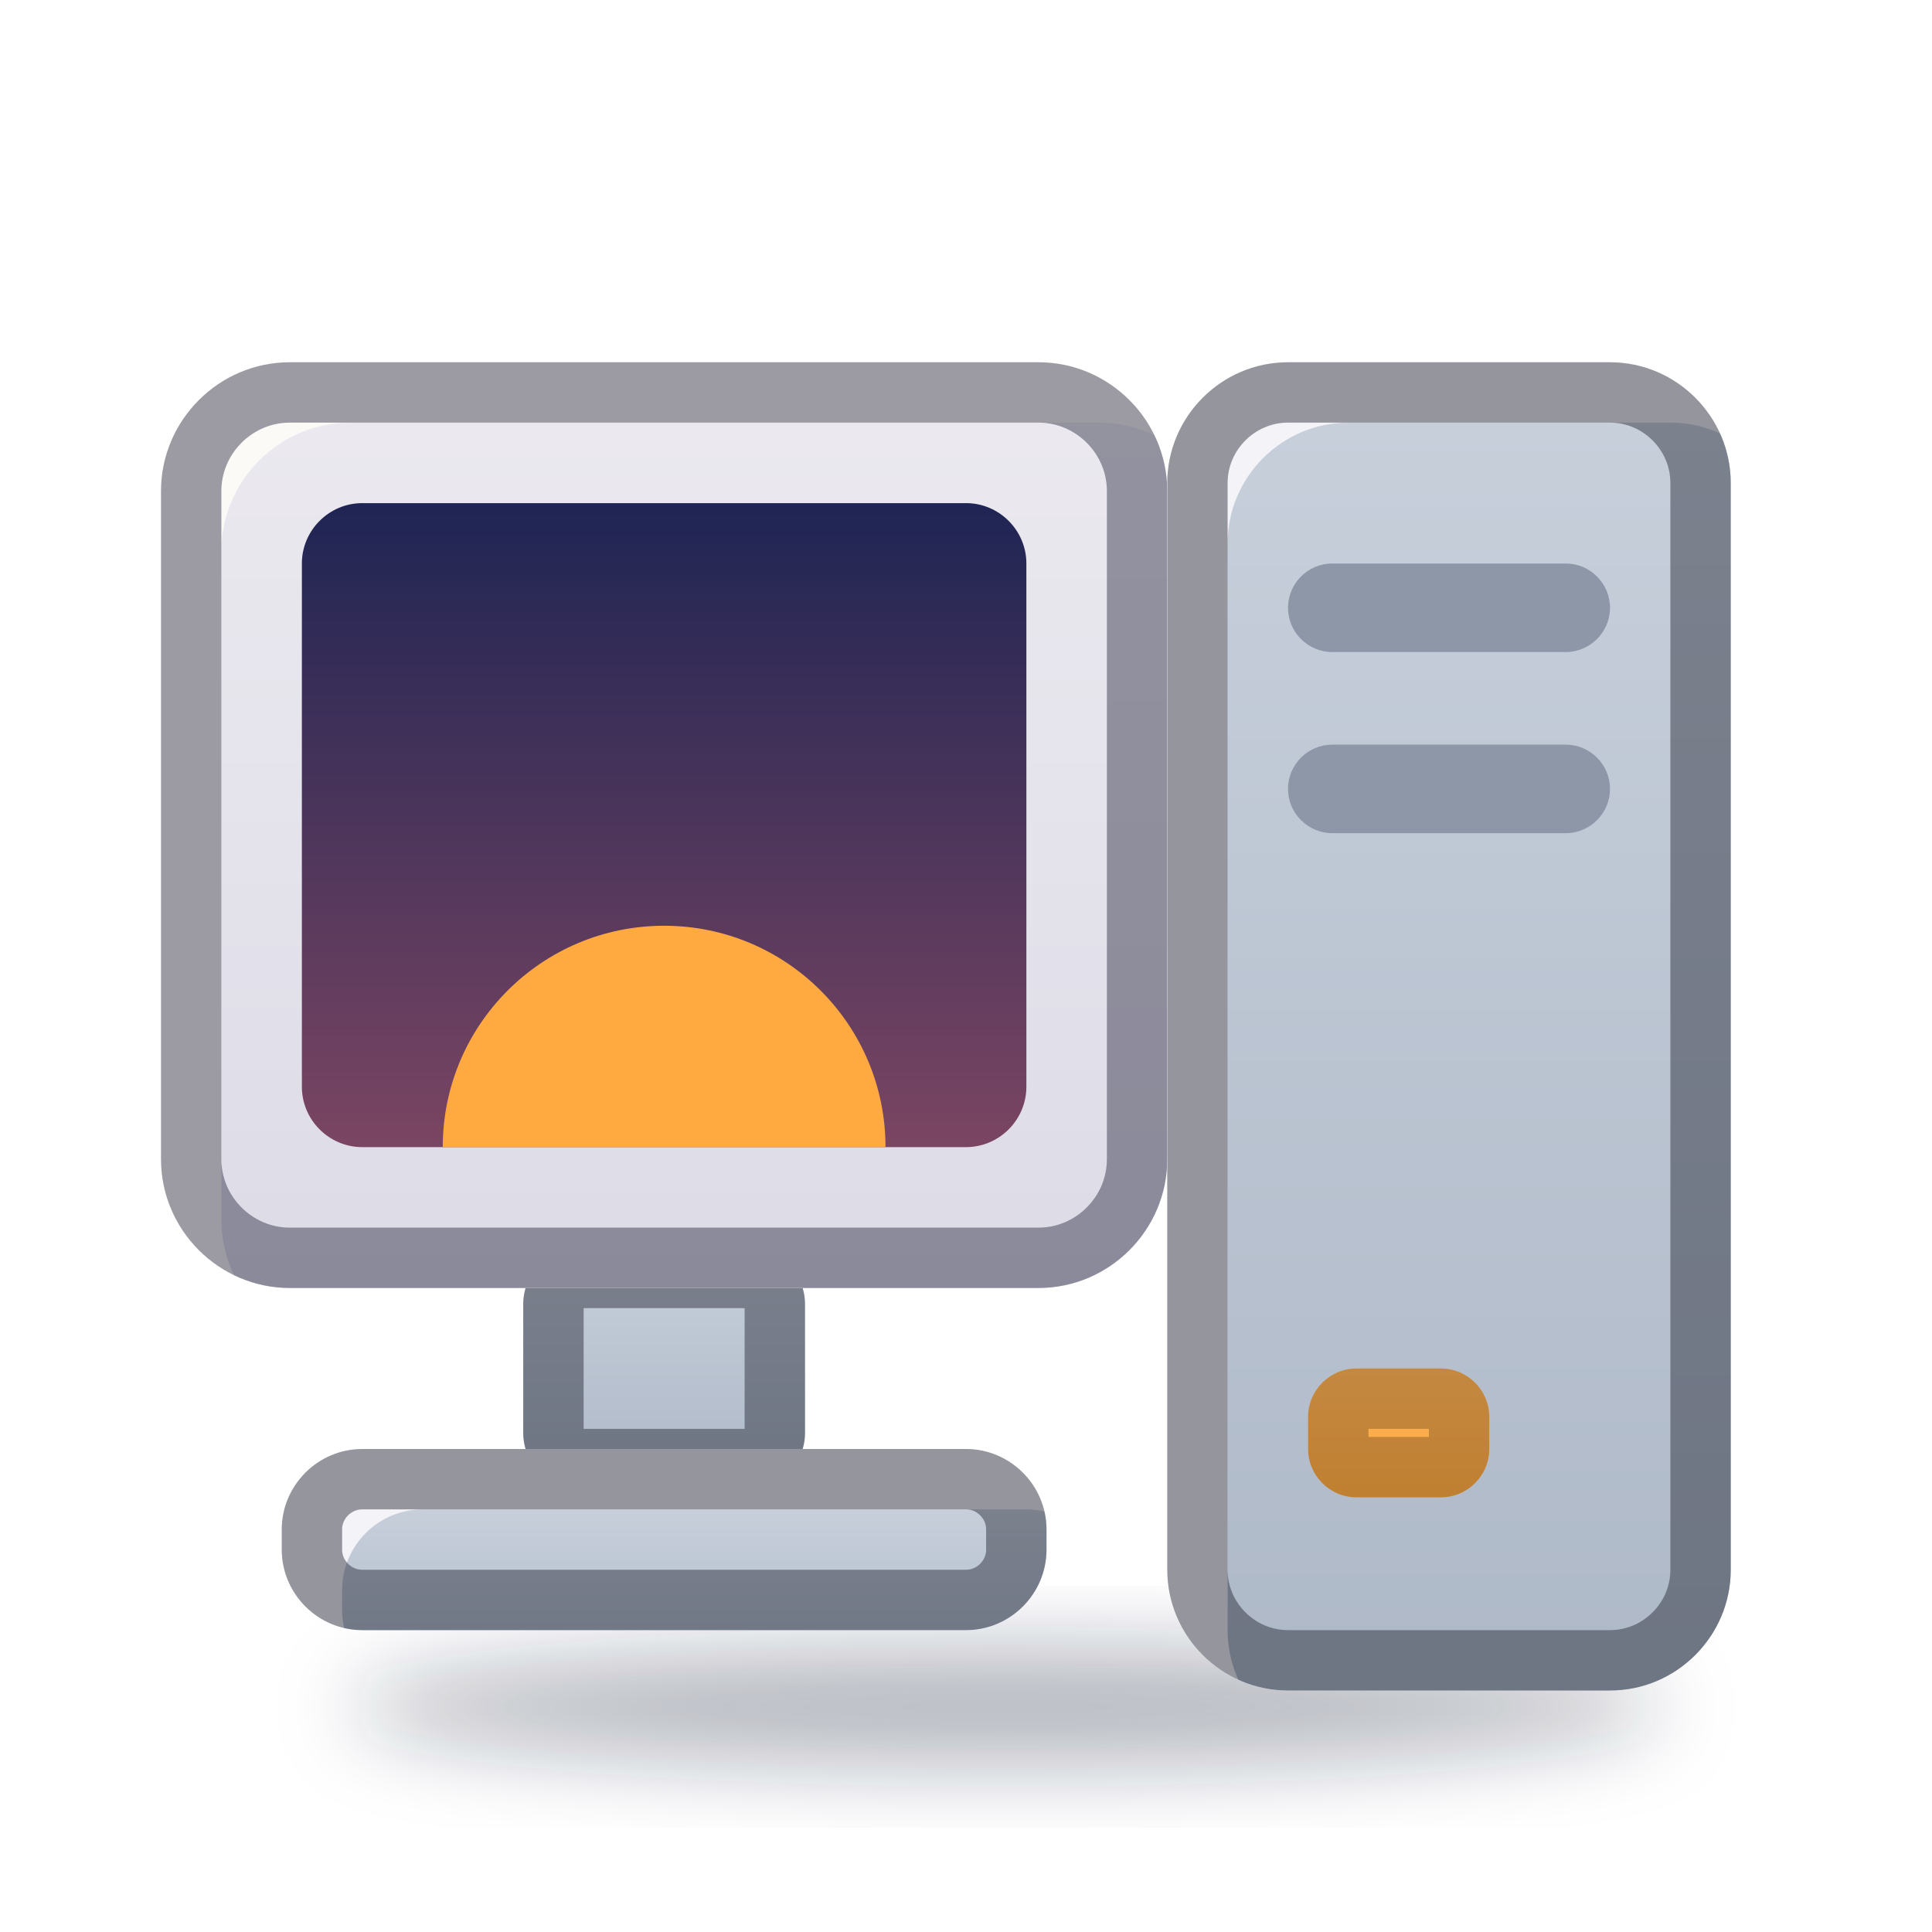
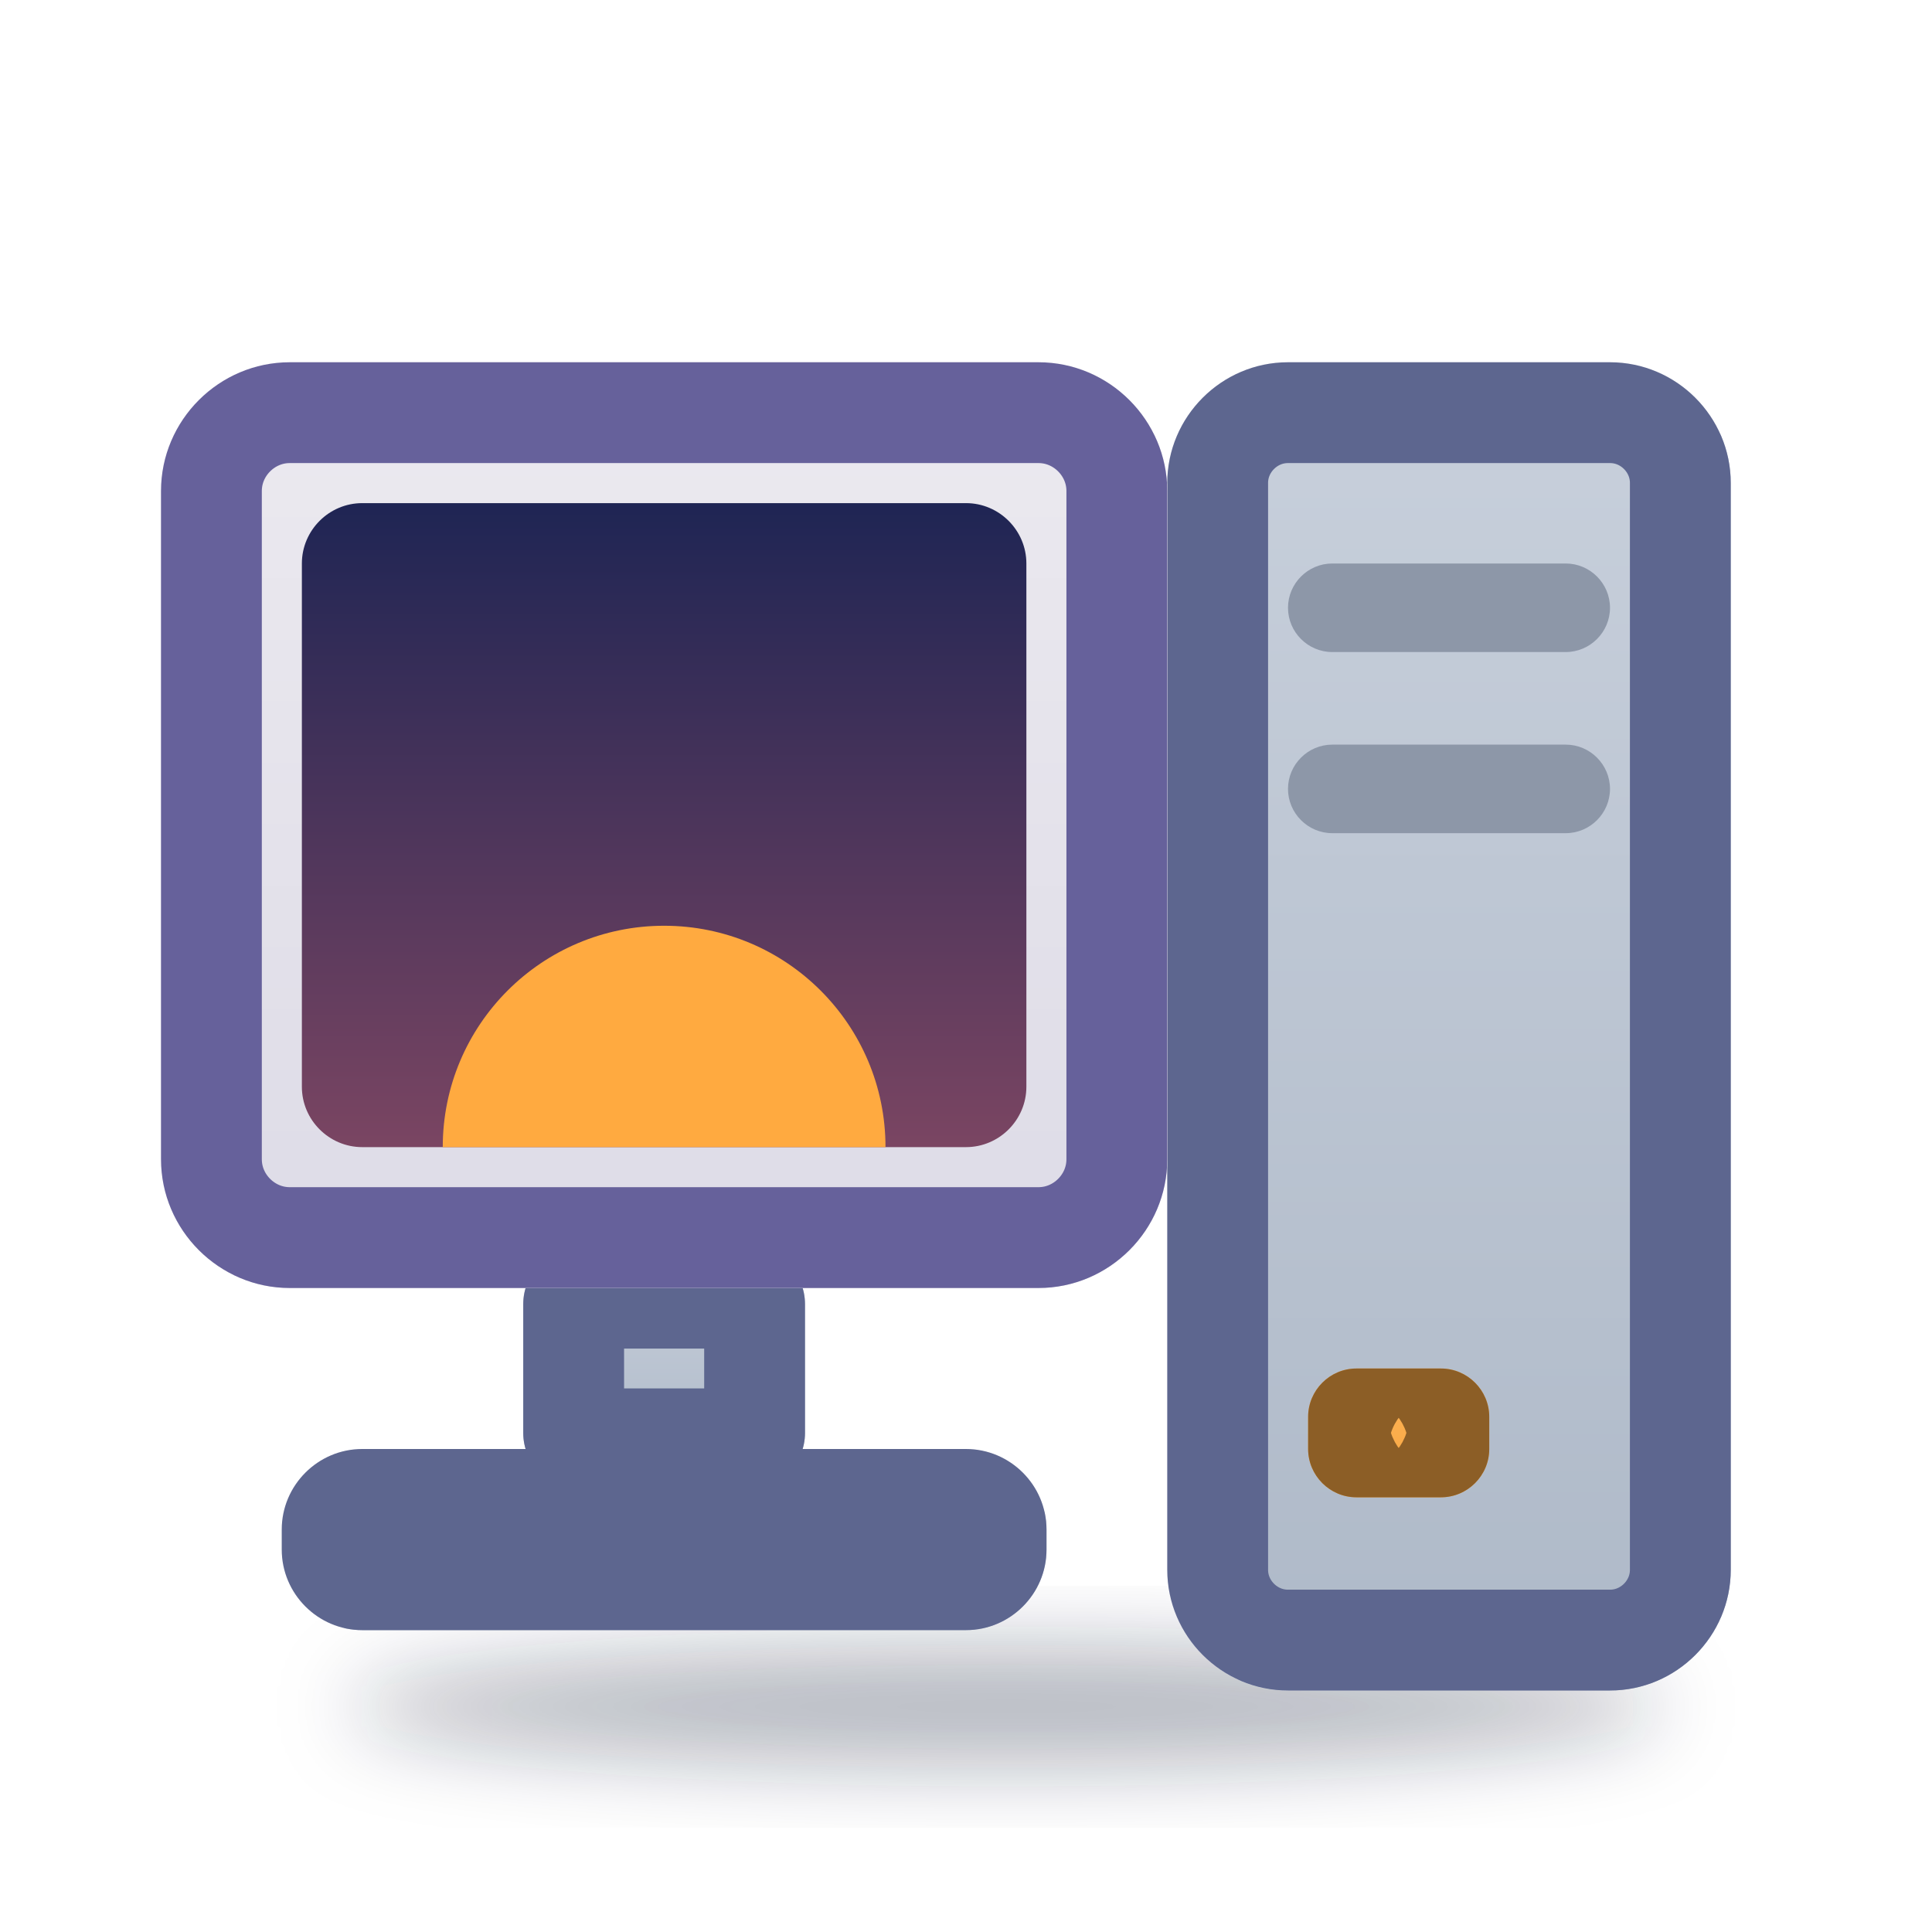
<svg xmlns="http://www.w3.org/2000/svg" viewBox="0 0 48 48" width="48" height="48">
  <defs>
    <filter id="e-mycomputer-32-b1" x="-50%" y="-50%" width="200%" height="200%">
      <feGaussianBlur stdDeviation="1" />
    </filter>
    <linearGradient id="e-mycomputer-32-gc7cfdbadb8c7" x1="0" y1="0" x2="0" y2="1">
      <stop offset="0" stop-color="#c7cfdb" />
      <stop offset="1" stop-color="#adb8c7" />
    </linearGradient>
    <clipPath id="e-mycomputer-32-c1">
      <path d="M29 12 C29 10.35 30.35 9 32 9 L40 9 C41.65 9 43 10.35 43 12 L43 39 C43 40.65 41.65 42 40 42 L32 42 C30.35 42 29 40.65 29 39 Z" clip-rule="evenodd" />
    </clipPath>
    <linearGradient id="e-mycomputer-32-gffb55af7a53e" x1="0" y1="0" x2="0" y2="1">
      <stop offset="0" stop-color="#ffb55a" />
      <stop offset="1" stop-color="#f7a53e" />
    </linearGradient>
    <clipPath id="e-mycomputer-32-c2">
      <path d="M32.5 35.2 C32.5 34.54 33.04 34 33.7 34 L35.8 34 C36.46 34 37 34.54 37 35.2 L37 36 C37 36.66 36.46 37.2 35.8 37.2 L33.7 37.2 C33.04 37.2 32.5 36.66 32.5 36 Z" clip-rule="evenodd" />
    </clipPath>
    <clipPath id="e-mycomputer-32-c3">
      <path d="M13 32.4 C13 31.63 13.63 31 14.4 31 L18.6 31 C19.37 31 20 31.63 20 32.4 L20 35.6 C20 36.37 19.37 37 18.6 37 L14.4 37 C13.63 37 13 36.37 13 35.6 Z" clip-rule="evenodd" />
    </clipPath>
    <clipPath id="e-mycomputer-32-c4">
      <path d="M7 38 C7 36.9 7.9 36 9 36 L24 36 C25.1 36 26 36.9 26 38 L26 38.5 C26 39.6 25.1 40.5 24 40.5 L9 40.5 C7.9 40.5 7 39.6 7 38.5 Z" clip-rule="evenodd" />
    </clipPath>
    <linearGradient id="e-mycomputer-32-gebe9efdcdae6" x1="0" y1="0" x2="0" y2="1">
      <stop offset="0" stop-color="#ebe9ef" />
      <stop offset="1" stop-color="#dcdae6" />
    </linearGradient>
    <clipPath id="e-mycomputer-32-c5">
      <path d="M4 12.2 C4 10.44 5.44 9 7.2 9 L25.8 9 C27.56 9 29 10.44 29 12.2 L29 28.8 C29 30.56 27.56 32 25.8 32 L7.2 32 C5.44 32 4 30.56 4 28.8 Z" clip-rule="evenodd" />
    </clipPath>
    <linearGradient id="e-mycomputer-32-g1f25547a4562" x1="0" y1="0" x2="0" y2="1">
      <stop offset="0" stop-color="#1f2554" />
      <stop offset="1" stop-color="#7a4562" />
    </linearGradient>
  </defs>
  <ellipse cx="25" cy="42.4" rx="16.34" ry="1.5" fill="#0a1230" opacity="0.3" filter="url(#e-mycomputer-32-b1)" />
  <path d="M29 12 C29 10.35 30.35 9 32 9 L40 9 C41.65 9 43 10.35 43 12 L43 39 C43 40.65 41.65 42 40 42 L32 42 C30.35 42 29 40.65 29 39 Z" fill="#f4f4f8" fill-rule="evenodd" />
  <g clip-path="url(#e-mycomputer-32-c1)">
    <path d="M29 12 C29 10.35 30.35 9 32 9 L40 9 C41.65 9 43 10.35 43 12 L43 39 C43 40.65 41.65 42 40 42 L32 42 C30.35 42 29 40.65 29 39 Z" fill="url(#e-mycomputer-32-gc7cfdbadb8c7)" fill-rule="evenodd" transform="translate(1.5 1.5)" />
  </g>
  <g clip-path="url(#e-mycomputer-32-c1)">
-     <path d="M29 12 C29 10.35 30.35 9 32 9 L40 9 C41.65 9 43 10.35 43 12 L43 39 C43 40.65 41.65 42 40 42 L32 42 C30.35 42 29 40.65 29 39 Z" fill="none" stroke="#1f2230" stroke-width="3" stroke-opacity="0.45" />
+     <path d="M29 12 C29 10.35 30.35 9 32 9 L40 9 C41.65 9 43 10.35 43 12 L43 39 C43 40.65 41.65 42 40 42 L32 42 C30.35 42 29 40.65 29 39 Z" fill="none" stroke="#5d668f" stroke-width="5.01" stroke-opacity="1" />
  </g>
  <path d="M32 15.1 C32 14.495 32.495 14 33.1 14 L38.9 14 C39.505 14 40 14.495 40 15.1 L40 15.1 C40 15.705 39.505 16.2 38.9 16.2 L33.1 16.2 C32.495 16.2 32 15.705 32 15.1 Z" fill="#8d97a8" fill-rule="evenodd" />
  <path d="M32 19.6 C32 18.995 32.495 18.5 33.1 18.5 L38.9 18.5 C39.505 18.5 40 18.995 40 19.6 L40 19.6 C40 20.205 39.505 20.7 38.9 20.7 L33.1 20.7 C32.495 20.7 32 20.205 32 19.6 Z" fill="#8d97a8" fill-rule="evenodd" />
  <path d="M32.5 35.2 C32.5 34.54 33.04 34 33.7 34 L35.8 34 C36.46 34 37 34.54 37 35.2 L37 36 C37 36.66 36.46 37.2 35.8 37.2 L33.7 37.2 C33.04 37.2 32.5 36.66 32.5 36 Z" fill="url(#e-mycomputer-32-gffb55af7a53e)" fill-rule="evenodd" />
  <g clip-path="url(#e-mycomputer-32-c2)">
-     <path d="M32.5 35.2 C32.5 34.54 33.04 34 33.7 34 L35.8 34 C36.46 34 37 34.54 37 35.2 L37 36 C37 36.66 36.46 37.2 35.8 37.2 L33.7 37.2 C33.04 37.2 32.5 36.66 32.5 36 Z" fill="none" stroke="#7d5422" stroke-width="3" stroke-opacity="0.45" />
+     <path d="M32.5 35.2 C32.5 34.54 33.04 34 33.7 34 L35.8 34 C36.46 34 37 34.54 37 35.2 L37 36 C37 36.66 36.46 37.2 35.8 37.2 L33.7 37.2 C33.04 37.2 32.5 36.66 32.5 36 Z" fill="none" stroke="#8c5e26" stroke-width="5.01" stroke-opacity="1" />
  </g>
  <path d="M13 32.4 C13 31.63 13.63 31 14.4 31 L18.6 31 C19.37 31 20 31.63 20 32.4 L20 35.6 C20 36.37 19.37 37 18.6 37 L14.4 37 C13.63 37 13 36.37 13 35.6 Z" fill="url(#e-mycomputer-32-gc7cfdbadb8c7)" fill-rule="evenodd" />
  <g clip-path="url(#e-mycomputer-32-c3)">
-     <path d="M13 32.4 C13 31.63 13.63 31 14.4 31 L18.6 31 C19.37 31 20 31.63 20 32.4 L20 35.6 C20 36.37 19.37 37 18.6 37 L14.4 37 C13.63 37 13 36.37 13 35.6 Z" fill="none" stroke="#1f2230" stroke-width="3" stroke-opacity="0.45" />
+     <path d="M13 32.4 C13 31.63 13.63 31 14.4 31 L18.6 31 C19.37 31 20 31.63 20 32.4 L20 35.6 C20 36.37 19.37 37 18.6 37 L14.4 37 C13.63 37 13 36.37 13 35.6 Z" fill="none" stroke="#5d668f" stroke-width="5.01" stroke-opacity="1" />
  </g>
  <path d="M7 38 C7 36.9 7.9 36 9 36 L24 36 C25.1 36 26 36.9 26 38 L26 38.5 C26 39.6 25.1 40.5 24 40.5 L9 40.5 C7.9 40.5 7 39.6 7 38.5 Z" fill="#f4f4f8" fill-rule="evenodd" />
  <g clip-path="url(#e-mycomputer-32-c4)">
    <path d="M7 38 C7 36.9 7.9 36 9 36 L24 36 C25.1 36 26 36.9 26 38 L26 38.5 C26 39.6 25.1 40.5 24 40.5 L9 40.5 C7.9 40.5 7 39.6 7 38.5 Z" fill="url(#e-mycomputer-32-gc7cfdbadb8c7)" fill-rule="evenodd" transform="translate(1.5 1.5)" />
  </g>
  <g clip-path="url(#e-mycomputer-32-c4)">
-     <path d="M7 38 C7 36.9 7.9 36 9 36 L24 36 C25.1 36 26 36.9 26 38 L26 38.5 C26 39.6 25.1 40.5 24 40.5 L9 40.5 C7.9 40.5 7 39.6 7 38.5 Z" fill="none" stroke="#1f2230" stroke-width="3" stroke-opacity="0.45" />
+     <path d="M7 38 C7 36.9 7.9 36 9 36 L24 36 C25.1 36 26 36.9 26 38 L26 38.5 C26 39.6 25.1 40.5 24 40.5 L9 40.5 C7.9 40.5 7 39.6 7 38.5 Z" fill="none" stroke="#5d668f" stroke-width="5.01" stroke-opacity="1" />
  </g>
  <path d="M4 12.2 C4 10.44 5.44 9 7.2 9 L25.8 9 C27.56 9 29 10.44 29 12.2 L29 28.8 C29 30.56 27.56 32 25.8 32 L7.2 32 C5.44 32 4 30.56 4 28.8 Z" fill="#fbfaf6" fill-rule="evenodd" />
  <g clip-path="url(#e-mycomputer-32-c5)">
    <path d="M4 12.2 C4 10.44 5.44 9 7.2 9 L25.8 9 C27.56 9 29 10.44 29 12.2 L29 28.8 C29 30.56 27.56 32 25.8 32 L7.2 32 C5.44 32 4 30.56 4 28.8 Z" fill="url(#e-mycomputer-32-gebe9efdcdae6)" fill-rule="evenodd" transform="translate(1.5 1.5)" />
  </g>
  <g clip-path="url(#e-mycomputer-32-c5)">
-     <path d="M4 12.2 C4 10.44 5.44 9 7.2 9 L25.8 9 C27.56 9 29 10.44 29 12.2 L29 28.8 C29 30.56 27.56 32 25.8 32 L7.2 32 C5.44 32 4 30.56 4 28.8 Z" fill="none" stroke="#2a2840" stroke-width="3" stroke-opacity="0.45" />
+     <path d="M4 12.2 C4 10.44 5.44 9 7.2 9 L25.8 9 C27.56 9 29 10.44 29 12.2 L29 28.8 C29 30.56 27.56 32 25.8 32 L7.2 32 C5.44 32 4 30.56 4 28.8 Z" fill="none" stroke="#66619b" stroke-width="5.01" stroke-opacity="1" />
  </g>
  <path d="M7.5 14 C7.5 13.175 8.175 12.5 9 12.5 L24 12.5 C24.825 12.5 25.5 13.175 25.5 14 L25.5 27 C25.5 27.825 24.825 28.5 24 28.5 L9 28.5 C8.175 28.5 7.5 27.825 7.5 27 Z" fill="url(#e-mycomputer-32-g1f25547a4562)" />
  <path d="M11 28.5 a5.5 5.5 0 0 1 11 0 Z" fill="#ffaa40" fill-rule="evenodd" />
</svg>
